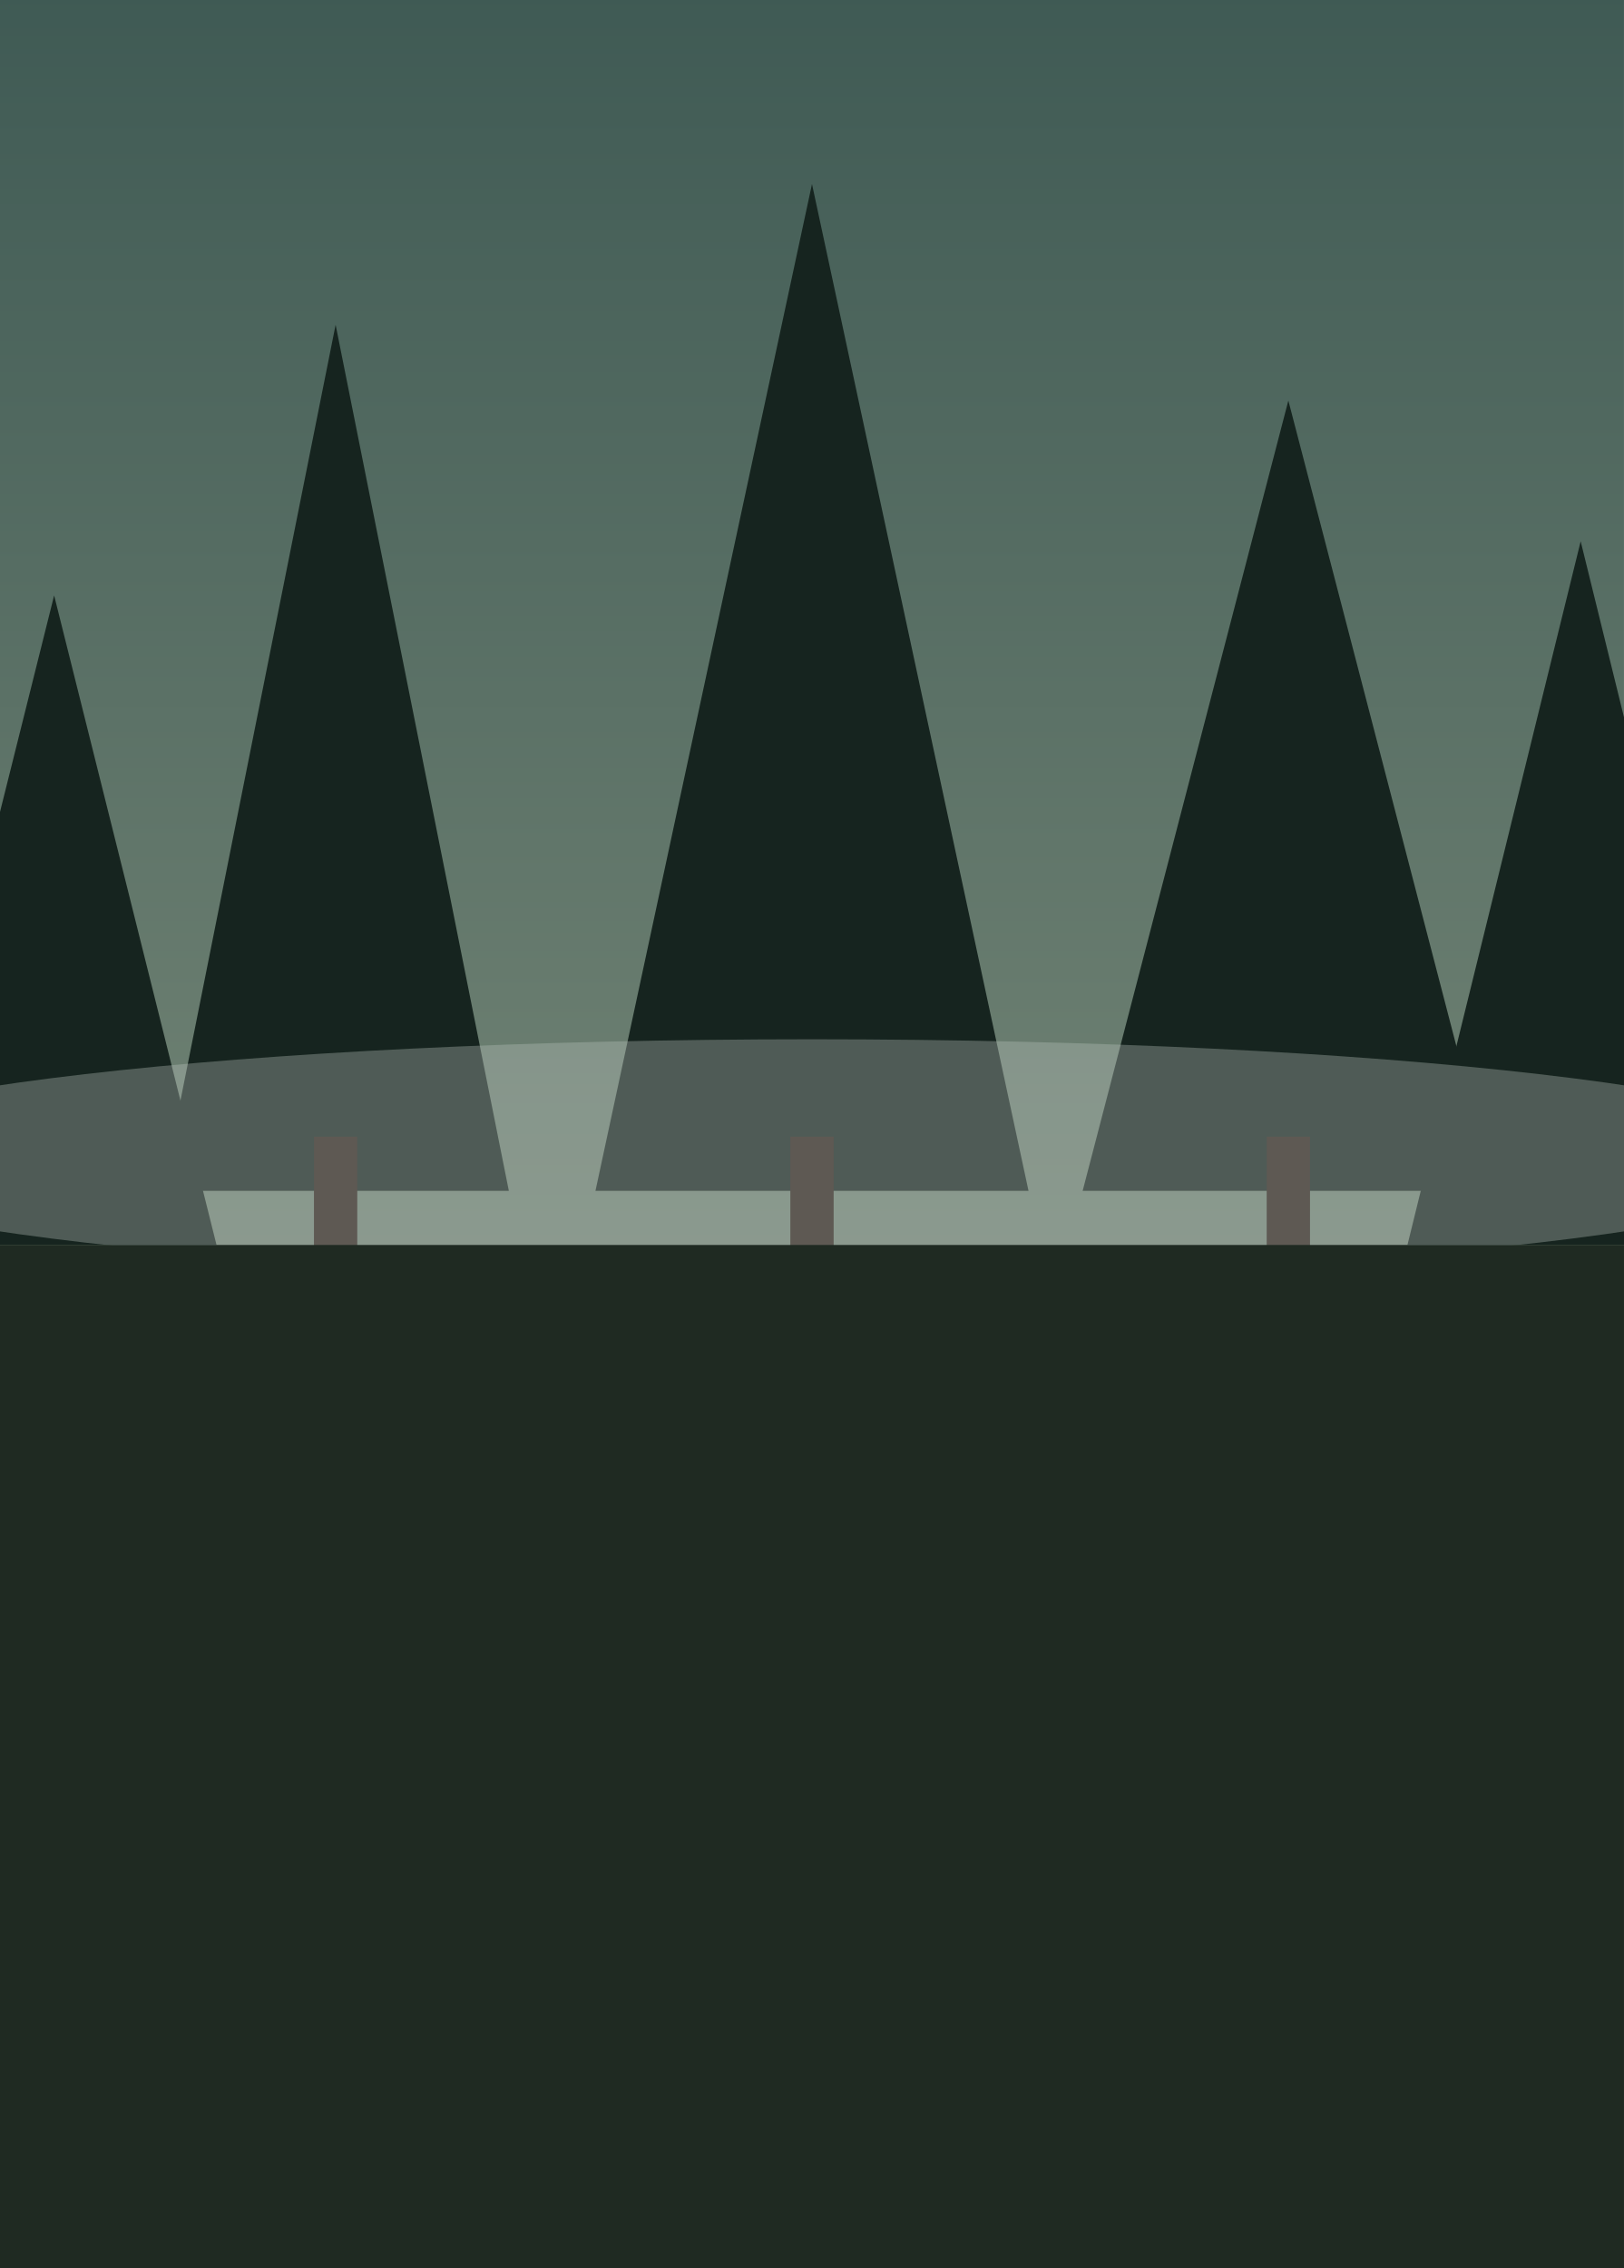
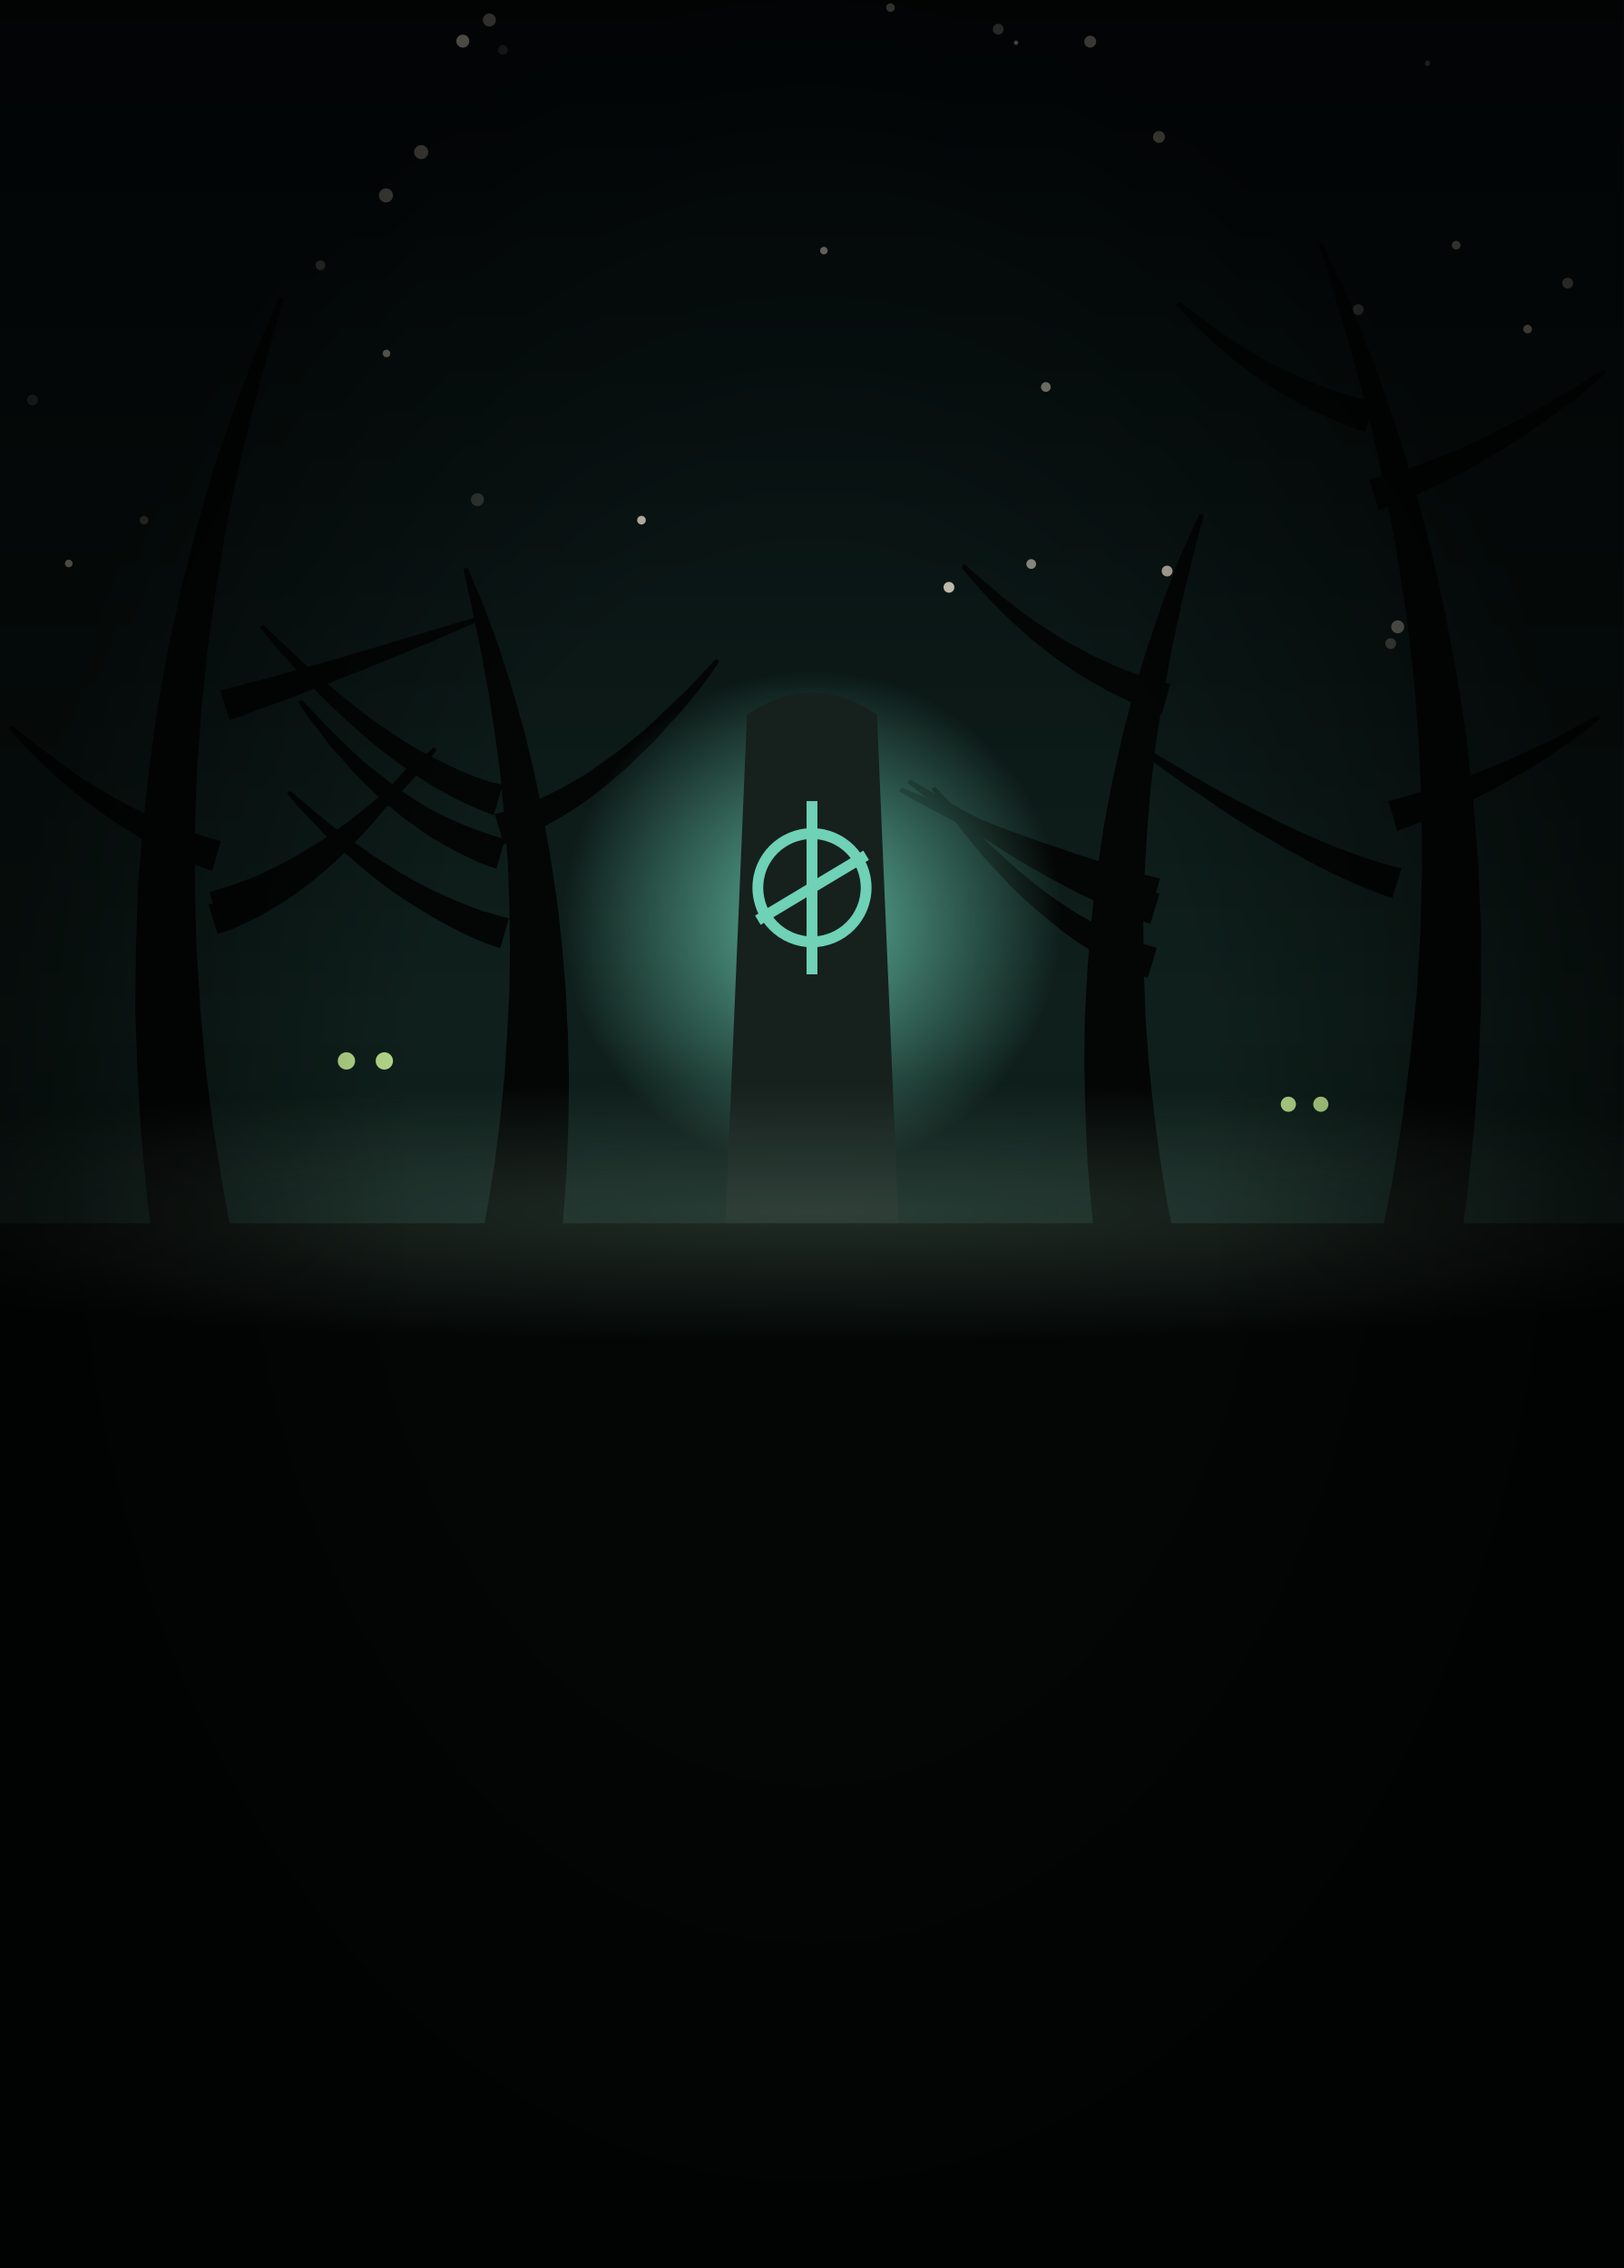
<svg xmlns="http://www.w3.org/2000/svg" width="300" height="419" viewBox="0 0 300 419">
  <defs>
    <linearGradient id="sky" x1="0" y1="0" x2="0" y2="1">
-       <stop offset="0" stop-color="#3f5a54" />
-       <stop offset="1" stop-color="#9aa58f" />
+       <stop offset="0" stop-color="#04090b" />
+       <stop offset="0.45" stop-color="#0f201c" />
+       <stop offset="1" stop-color="#030605" />
    </linearGradient>
+     <radialGradient id="sigil" cx="0.5" cy="0.5">
+       <stop offset="0" stop-color="#7ff0d0" stop-opacity="0.7" />
+       <stop offset="1" stop-color="#7ff0d0" stop-opacity="0" />
+     </radialGradient>
+     <radialGradient id="fog" cx="0.5" cy="0.5">
+       <stop offset="0" stop-color="#7aa08c" stop-opacity="0.25" />
+       <stop offset="1" stop-color="#7aa08c" stop-opacity="0" />
+     </radialGradient>
+     <radialGradient id="vig" cx="0.5" cy="0.5">
+       <stop offset="0.5" stop-color="#000" stop-opacity="0" />
+       <stop offset="1" stop-color="#000" stop-opacity="0.6" />
+     </radialGradient>
  </defs>
  <rect width="300" height="419" fill="url(#sky)" />
-   <g fill="#16241f">
-     <path d="M30 220L62 60L94 220Z" />
-     <path d="M110 220L150 34L190 220Z" />
-     <path d="M200 220L238 74L276 220Z" />
-     <path d="M-20 230L10 110L40 230Z" />
-     <path d="M260 230L292 100L324 230Z" />
+   <g fill="#ece3cf">
+     <circle cx="71.4" cy="65.3" r="0.7" fill-opacity="0.6" />
+     <circle cx="187.7" cy="7.9" r="0.4" fill-opacity="0.7" />
+     <circle cx="77.8" cy="28.1" r="1.3" fill-opacity="0.5" />
+     <circle cx="250.9" cy="57.2" r="1" fill-opacity="0.3" />
+     <circle cx="190.5" cy="104.2" r="0.9" fill-opacity="0.6" />
+     <circle cx="201.4" cy="7.7" r="1.1" fill-opacity="0.6" />
+     <circle cx="90.4" cy="3.7" r="1.2" fill-opacity="0.5" />
+     <circle cx="215.6" cy="105.5" r="1" fill-opacity="0.8" />
+     <circle cx="118.5" cy="96.1" r="0.8" fill-opacity="0.8" />
+     <circle cx="263.7" cy="11.7" r="0.5" fill-opacity="0.3" />
+     <circle cx="289.6" cy="52.3" r="1" fill-opacity="0.4" />
+     <circle cx="152.2" cy="46.3" r="0.7" fill-opacity="0.6" />
+     <circle cx="175.3" cy="108.5" r="1" fill-opacity="0.8" />
+     <circle cx="256.9" cy="118.9" r="1" fill-opacity="0.3" />
+     <circle cx="258.2" cy="115.8" r="1.2" fill-opacity="0.5" />
+     <circle cx="214.1" cy="25.3" r="1.1" fill-opacity="0.5" />
+     <circle cx="85.5" cy="7.6" r="1.2" fill-opacity="0.8" />
+     <circle cx="26.6" cy="96.1" r="0.8" fill-opacity="0.3" />
+     <circle cx="88.2" cy="92.3" r="1.2" fill-opacity="0.2" />
+     <circle cx="184.4" cy="5.4" r="1" fill-opacity="0.4" />
+     <circle cx="264.3" cy="117.7" r="0.9" fill-opacity="0.8" />
+     <circle cx="92.9" cy="9.2" r="0.9" fill-opacity="0.2" />
+     <circle cx="59.2" cy="49" r="0.9" fill-opacity="0.3" />
+     <circle cx="12.7" cy="104.1" r="0.7" fill-opacity="0.8" />
+     <circle cx="269" cy="45.3" r="0.8" fill-opacity="0.5" />
+     <circle cx="193.2" cy="71.5" r="0.9" fill-opacity="0.6" />
+     <circle cx="282.2" cy="60.8" r="0.8" fill-opacity="0.6" />
+     <circle cx="71.3" cy="36.1" r="1.3" fill-opacity="0.5" />
+     <circle cx="164.5" cy="1.4" r="0.8" fill-opacity="0.5" />
+     <circle cx="6" cy="73.9" r="1" fill-opacity="0.2" />
  </g>
-   <g fill="#2c211a">
-     <rect x="58" y="210" width="8" height="30" />
-     <rect x="146" y="210" width="8" height="30" />
-     <rect x="234" y="210" width="8" height="30" />
+   <path d="M43.3 230.7L41.2 219.5L39.4 208.4L38 197.3L37 186.2L36.3 175.1L36 164.1L36 153.1L36.4 142.1L37.2 131.2L38.3 120.3L39.8 109.4L41.6 98.5L43.8 87.7L46.4 76.9L49.3 66L52.4 55.1L51.6 54.9L47.1 65.3L43.1 75.9L39.5 86.5L36.4 97.3L33.6 108.2L31.2 119.2L29.2 130.2L27.6 141.4L26.4 152.6L25.5 163.9L25.1 175.2L25 186.7L25.4 198.2L26.1 209.8L27.2 221.5L28.7 233.3Z" fill="#030605" />
+   <path d="M40.8 155.4L38.4 154.7L36 154L33.5 153.2L31.1 152.2L28.7 151.2L26.3 150.1L23.9 148.9L21.5 147.6L19.1 146.2L16.7 144.8L14.3 143.2L11.9 141.5L9.5 139.7L7.1 137.9L4.7 136L2.2 134L1.6 134.5L3.7 136.9L5.9 139.2L8.1 141.4L10.3 143.4L12.6 145.4L14.9 147.3L17.2 149L19.5 150.7L21.9 152.3L24.3 153.8L26.7 155.3L29.1 156.6L31.6 157.8L34.1 158.9L36.6 160L39.2 160.9Z" fill="#030605" />
+   <path d="M42.4 133L44.9 132.2L47.4 131.2L50 130.3L52.7 129.3L55.4 128.3L58.1 127.2L60.9 126.2L63.8 125L66.7 123.9L69.6 122.7L72.6 121.5L75.7 120.2L78.7 119L81.9 117.6L85.1 116.2L88.3 114.8L88 114L84.6 115L81.3 116L78 117L74.8 117.9L71.7 118.9L68.6 119.8L65.6 120.7L62.6 121.6L59.7 122.4L56.8 123.2L54 124L51.2 124.8L48.5 125.5L45.8 126.2L43.2 126.9L40.7 127.5Z" fill="#030605" />
+   <path d="M40.3 170.3L42.9 169.3L45.5 168.2L48.1 167L50.6 165.6L53.2 164.1L55.7 162.4L58.3 160.6L60.8 158.7L63.3 156.7L65.8 154.5L68.3 152.2L70.8 149.7L73.3 147.2L75.8 144.5L78.3 141.6L80.7 138.6L80.1 138L77.3 140.7L74.6 143.2L71.9 145.6L69.2 147.9L66.5 150.1L63.9 152.1L61.3 154L58.7 155.7L56.1 157.3L53.5 158.8L51 160.1L48.5 161.3L46 162.4L43.5 163.3L41.1 164.1L38.7 164.8Z" fill="#030605" />
+   <path d="M40.2 172.6L42.8 171.7L45.4 170.5L47.9 169.3L50.4 167.8L52.9 166.3L55.3 164.6L57.7 162.8L60.1 160.8L62.4 158.7L64.7 156.5L67 154.1L69.3 151.6L71.5 148.9L73.7 146.1L75.9 143.2L77.9 140.1L77.3 139.6L74.8 142.3L72.4 145L69.9 147.5L67.5 149.9L65.1 152.1L62.7 154.2L60.2 156.1L57.8 157.9L55.4 159.6L53 161.1L50.5 162.4L48.1 163.6L45.7 164.7L43.3 165.6L40.9 166.4L38.5 167.1Z" fill="#030605" />
+   <path d="M269.3 233.4L271 221L272.3 208.6L273.2 196.4L273.6 184.2L273.6 172.1L273.1 160.1L272.2 148.2L270.9 136.3L269.1 124.6L266.9 112.9L264.3 101.3L261.3 89.8L257.8 78.4L253.8 67.1L249.4 55.9L244.4 44.9L243.6 45.1L247.2 56.7L250.5 68.1L253.5 79.6L256 91.1L258.1 102.6L259.9 114.1L261.2 125.6L262.1 137.2L262.6 148.8L262.7 160.4L262.4 172L261.7 183.7L260.5 195.4L259 207.1L257.1 218.8L254.7 230.6Z" fill="#030605" />
+   <path d="M253.9 74.4L251.5 73.7L249 73L246.7 72.3L244.3 71.4L242 70.5L239.7 69.5L237.4 68.4L235.1 67.3L232.9 66.1L230.7 64.8L228.5 63.4L226.4 62L224.2 60.5L222.1 58.9L220 57.3L217.9 55.7L217.3 56.2L219.1 58.3L221 60.3L222.9 62.1L224.9 63.9L226.9 65.7L229 67.3L231.1 68.9L233.2 70.4L235.5 71.9L237.7 73.2L240 74.5L242.4 75.8L244.8 76.9L247.2 78L249.7 79L252.2 79.9Z" fill="#030605" />
+   <path d="M258.1 153.5L260.6 152.6L263.1 151.6L265.6 150.6L268 149.6L270.5 148.5L272.9 147.3L275.3 146.1L277.6 144.8L279.9 143.5L282.3 142.2L284.5 140.8L286.8 139.3L289 137.8L291.3 136.2L293.4 134.6L295.6 132.8L295.1 132.2L292.7 133.4L290.3 134.7L288 136L285.6 137.2L283.2 138.3L280.8 139.4L278.4 140.5L276 141.5L273.6 142.5L271.2 143.4L268.8 144.3L266.3 145.1L263.9 145.9L261.4 146.6L259 147.3L256.5 148Z" fill="#030605" />
+   <path d="M258.9 160.4L256.4 159.8L253.8 159L251.1 158.1L248.3 157.1L245.5 156L242.5 154.7L239.5 153.4L236.4 151.9L233.2 150.3L229.9 148.6L226.5 146.8L223.1 144.9L219.5 142.8L215.9 140.7L212.1 138.4L208.3 136.1L207.8 136.8L211.4 139.5L214.9 142.1L218.4 144.6L221.8 146.9L225.1 149.2L228.3 151.3L231.5 153.3L234.7 155.1L237.7 156.9L240.7 158.5L243.6 160.1L246.5 161.5L249.2 162.8L252 164L254.6 165L257.2 166Z" fill="#030605" />
+   <path d="M254.7 94.2L257.3 93.2L259.8 92.2L262.4 91.1L265 89.9L267.6 88.6L270.2 87.3L272.8 85.8L275.4 84.3L278.1 82.7L280.7 81L283.4 79.2L286.1 77.3L288.8 75.3L291.5 73.3L294.2 71.1L296.8 68.8L296.3 68.2L293.4 70L290.5 71.8L287.6 73.6L284.7 75.2L281.9 76.8L279.2 78.3L276.4 79.7L273.7 81.1L271 82.3L268.3 83.5L265.7 84.5L263.1 85.5L260.6 86.4L258 87.2L255.5 88L253 88.6Z" fill="#030605" />
+   <path d="M103.3 233.1L104.1 224.5L104.7 216L105 207.5L105.1 199.2L104.9 190.9L104.5 182.6L103.8 174.5L102.9 166.4L101.7 158.4L100.3 150.5L98.7 142.7L96.8 134.9L94.6 127.2L92.2 119.7L89.5 112.2L86.4 104.9L85.6 105.1L87.3 112.9L88.9 120.6L90.3 128.3L91.5 136L92.5 143.7L93.2 151.5L93.8 159.3L94.1 167.1L94.2 175L94.1 182.8L93.7 190.8L93.2 198.7L92.4 206.7L91.4 214.7L90.1 222.8L88.7 230.9Z" fill="#030605" />
+   <path d="M94 169.7L91.6 169L89.1 168.3L86.7 167.4L84.2 166.4L81.7 165.3L79.2 164.1L76.7 162.8L74.2 161.4L71.7 159.8L69.1 158.2L66.6 156.4L64 154.6L61.4 152.6L58.8 150.5L56.2 148.3L53.6 146.1L53 146.6L55.3 149.3L57.7 151.8L60 154.2L62.4 156.5L64.9 158.6L67.3 160.7L69.7 162.6L72.2 164.5L74.7 166.2L77.2 167.8L79.7 169.3L82.2 170.7L84.7 172L87.2 173.2L89.8 174.3L92.4 175.2Z" fill="#030605" />
+   <path d="M92.9 145L90.4 144.4L88 143.6L85.5 142.6L82.9 141.4L80.3 140.1L77.6 138.7L74.9 137.1L72.2 135.3L69.4 133.4L66.6 131.3L63.7 129L60.8 126.6L57.8 124L54.8 121.3L51.8 118.4L48.6 115.4L48 115.9L50.8 119.3L53.6 122.5L56.4 125.5L59.1 128.4L61.9 131.1L64.6 133.6L67.3 136L70 138.3L72.7 140.3L75.4 142.3L78 144L80.7 145.7L83.3 147.1L85.9 148.4L88.6 149.6L91.2 150.6Z" fill="#030605" />
+   <path d="M93.3 155L90.9 154.3L88.5 153.5L86.2 152.6L83.8 151.6L81.4 150.5L79 149.2L76.7 147.8L74.3 146.2L72 144.5L69.7 142.7L67.3 140.8L65 138.7L62.7 136.5L60.4 134.2L58.1 131.7L55.7 129.2L55.1 129.7L57 132.6L59.1 135.3L61.1 137.9L63.3 140.4L65.4 142.8L67.6 145L69.8 147.1L72.1 149.1L74.4 151L76.8 152.7L79.1 154.4L81.6 155.8L84 157.2L86.5 158.4L89.1 159.6L91.7 160.5Z" fill="#030605" />
+   <path d="M93.1 156L95.7 155L98.3 153.8L100.9 152.5L103.4 151.1L106 149.5L108.5 147.8L111 145.9L113.5 143.8L116 141.7L118.4 139.3L120.9 136.9L123.3 134.2L125.8 131.5L128.2 128.6L130.6 125.5L132.9 122.2L132.3 121.7L129.6 124.6L126.9 127.4L124.2 130L121.6 132.5L119 134.9L116.4 137L113.8 139.1L111.2 140.9L108.7 142.7L106.2 144.2L103.7 145.6L101.2 146.9L98.7 148L96.3 149L93.8 149.8L91.4 150.4Z" fill="#030605" />
+   <path d="M217.3 230.8L215.6 222.1L214.2 213.4L213.1 204.8L212.2 196.2L211.6 187.6L211.3 179.1L211.2 170.6L211.4 162.1L211.9 153.7L212.6 145.3L213.6 136.9L214.9 128.5L216.4 120.2L218.2 111.8L220.2 103.5L222.4 95.1L221.6 94.9L218 102.8L214.9 110.9L212.1 119.1L209.6 127.3L207.4 135.7L205.5 144.2L203.9 152.7L202.6 161.4L201.6 170.1L200.9 178.9L200.4 187.7L200.3 196.7L200.5 205.7L200.9 214.8L201.7 224L202.7 233.2Z" fill="#030605" />
+   <path d="M214.2 165.1L211.7 164.5L209.2 163.7L206.6 162.9L203.9 162L201.2 160.9L198.5 159.8L195.7 158.6L192.8 157.4L189.9 156L187 154.5L184 153L180.9 151.3L177.8 149.6L174.6 147.8L171.4 145.9L168.1 144L167.6 144.6L170.6 147L173.7 149.2L176.7 151.4L179.6 153.4L182.6 155.4L185.4 157.2L188.3 159L191.1 160.6L193.9 162.2L196.7 163.7L199.4 165.1L202.1 166.4L204.8 167.6L207.4 168.7L210 169.7L212.5 170.7Z" fill="#030605" />
+   <path d="M213.7 175.1L211.3 174.4L208.9 173.6L206.4 172.7L204 171.5L201.5 170.2L199 168.8L196.4 167.1L193.9 165.4L191.3 163.4L188.7 161.3L186.1 159L183.5 156.6L180.8 154L178.2 151.2L175.5 148.3L172.7 145.3L172.1 145.8L174.4 149.2L176.9 152.4L179.3 155.4L181.7 158.3L184.2 161L186.6 163.6L189.1 166L191.6 168.2L194.1 170.3L196.6 172.3L199.1 174.1L201.7 175.7L204.2 177.2L206.8 178.5L209.4 179.7L212 180.7Z" fill="#030605" />
+   <path d="M216.2 126.4L213.8 125.8L211.4 125.1L209 124.2L206.6 123.3L204.2 122.2L201.8 121.1L199.4 119.8L197 118.5L194.7 117.1L192.3 115.5L189.9 113.9L187.6 112.1L185.2 110.3L182.9 108.3L180.5 106.3L178.1 104.2L177.6 104.8L179.6 107.2L181.7 109.6L183.8 111.8L186 114L188.2 116L190.4 118L192.7 119.8L195 121.6L197.3 123.2L199.7 124.8L202.1 126.2L204.5 127.6L207 128.8L209.5 130L212 131L214.6 132Z" fill="#030605" />
+   <path d="M214.3 162.3L211.8 161.7L209.2 161L206.6 160.2L203.9 159.4L201.1 158.5L198.3 157.6L195.4 156.6L192.4 155.6L189.4 154.5L186.3 153.4L183.2 152.2L180 150.9L176.7 149.6L173.4 148.3L170 146.9L166.5 145.5L166.1 146.2L169.4 148.1L172.6 149.8L175.8 151.5L178.9 153.1L182 154.7L185.1 156.2L188.1 157.6L191 159L193.9 160.3L196.7 161.6L199.5 162.8L202.3 163.9L204.9 165L207.6 166L210.2 167L212.7 167.9Z" fill="#030605" />
+   <circle cx="150" cy="170" r="46" fill="url(#sigil)" />
+   <path d="M134 226L138 132Q150 124 162 132L166 226Z" fill="#16201d" />
+   <g fill="none" stroke="#7ff0d0" stroke-width="2" opacity=".85">
+     <circle cx="150" cy="164" r="10" />
+     <path d="M150 148V180M140 170L160 158" />
  </g>
-   <ellipse cx="150" cy="214" rx="190" ry="22" fill="#b9c4bc" opacity="0.35" />
-   <rect y="230" width="300" height="189" fill="#1f2a22" />
+   <g fill="#b5d98a">
+     <circle cx="64" cy="196" r="1.6" />
+     <circle cx="71" cy="196" r="1.6" />
+     <circle cx="238" cy="204" r="1.4" />
+     <circle cx="244" cy="204" r="1.4" />
+   </g>
+   <rect y="226" width="300" height="193" fill="#030605" />
+   <ellipse cx="150" cy="224" rx="220" ry="24" fill="url(#fog)" />
+   <rect x="0" y="0" width="300" height="419" fill="url(#vig)" />
</svg>
